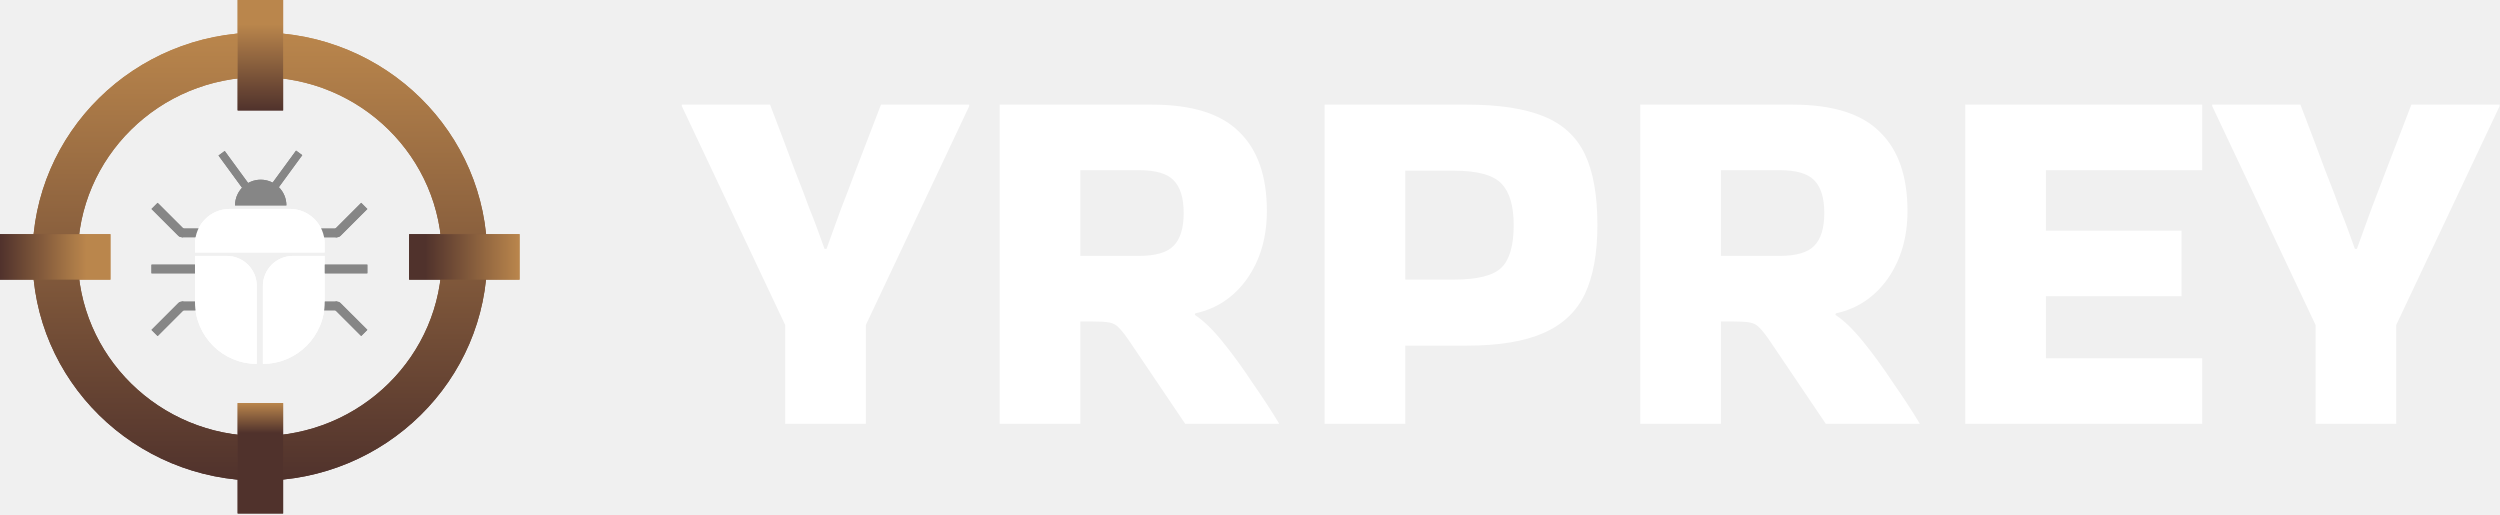
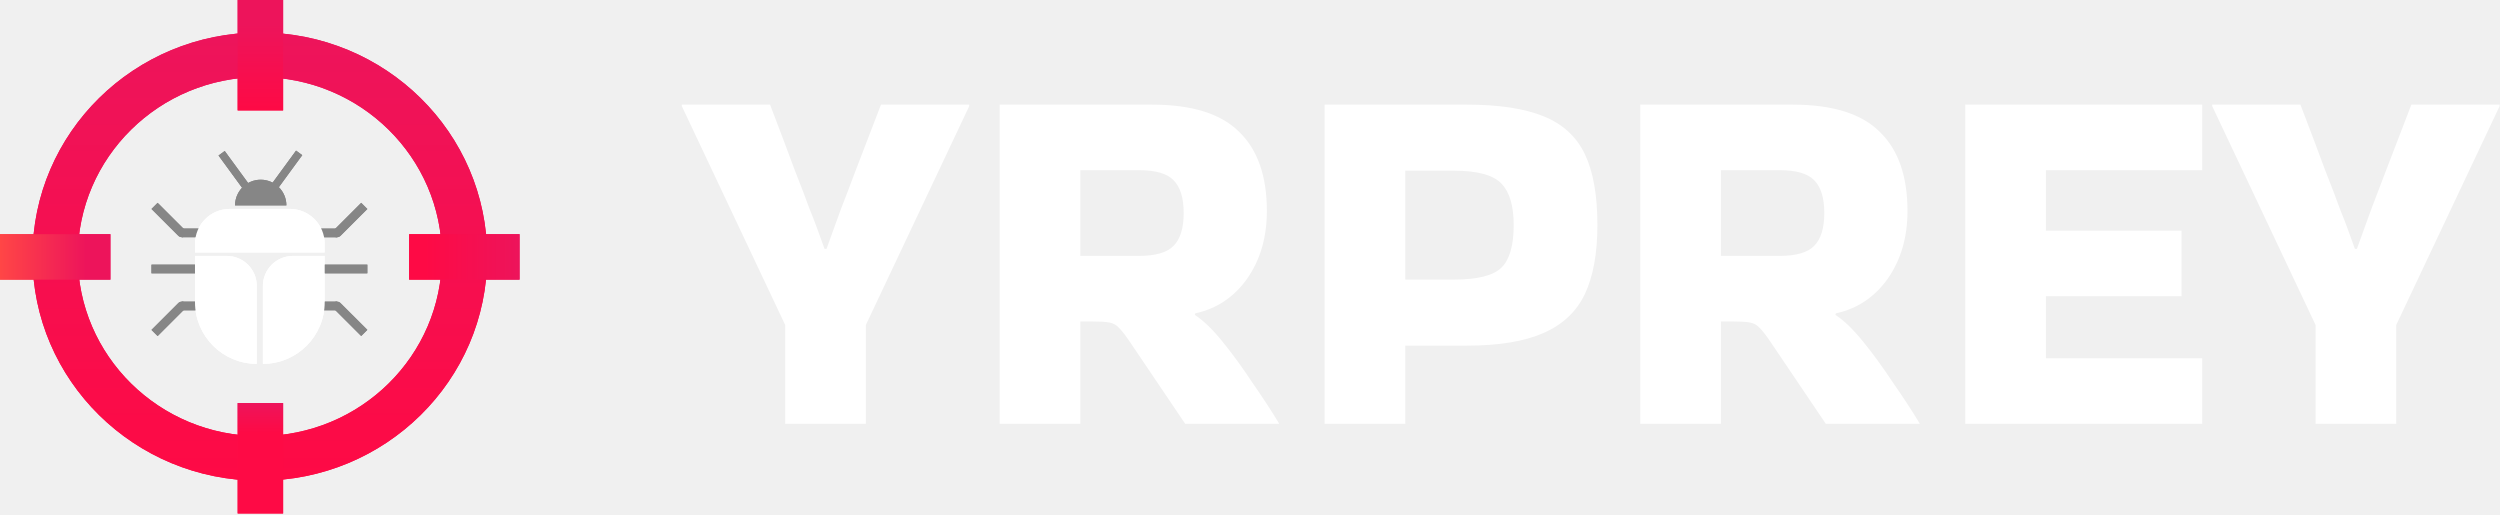
<svg xmlns="http://www.w3.org/2000/svg" width="1214" height="250" viewBox="0 0 1214 250" fill="none">
  <path d="M381.286 205.796V157.806L331.092 51.542V50.807H373.94C379 64.029 383 74.639 385.938 82.638C389.039 90.473 391.406 96.676 393.038 101.246C394.834 105.653 396.221 109.244 397.201 112.019C398.18 114.794 399.241 117.733 400.384 120.834H401.363C402.506 117.733 403.567 114.794 404.546 112.019C405.526 109.244 406.832 105.653 408.464 101.246C410.259 96.676 412.626 90.473 415.565 82.638C418.666 74.639 422.747 64.029 427.807 50.807H470.655V51.542L420.461 157.806V205.796H381.286ZM524.599 205.796H485.423V50.807H559.367C578.792 50.807 592.911 55.215 601.726 64.029C610.704 72.68 615.193 85.494 615.193 102.47C615.193 115.202 612.009 126.139 605.643 135.28C599.277 144.258 590.871 149.889 580.424 152.175L580.179 152.909C584.26 155.521 588.749 159.846 593.646 165.886C598.543 171.926 603.358 178.537 608.092 185.719C612.989 192.738 617.315 199.349 621.069 205.552V205.796H575.527L549.083 166.621C546.798 163.193 544.921 160.744 543.452 159.275C542.146 157.806 540.514 156.908 538.555 156.582C536.759 156.255 533.821 156.092 529.74 156.092H524.599V205.796ZM553.001 82.638H524.599V124.262H553.001C561.163 124.262 566.794 122.63 569.896 119.365C573.16 116.1 574.793 110.795 574.793 103.45C574.793 96.104 573.16 90.799 569.896 87.535C566.794 84.27 561.163 82.638 553.001 82.638ZM682.411 205.796H643.235V50.807H712.283C727.79 50.807 740.195 52.684 749.5 56.439C758.804 60.193 765.496 66.314 769.577 74.802C773.658 83.29 775.698 94.798 775.698 109.326C775.698 123.038 773.658 134.219 769.577 142.87C765.496 151.358 758.804 157.643 749.5 161.724C740.195 165.804 727.79 167.845 712.283 167.845H682.411V205.796ZM705.916 82.882H682.411V135.77H705.916C717.506 135.77 725.26 133.811 729.177 129.893C733.095 125.976 735.053 119.12 735.053 109.326C735.053 100.022 733.095 93.329 729.177 89.249C725.26 85.004 717.506 82.882 705.916 82.882ZM835.68 205.796H796.505V50.807H870.449C889.874 50.807 903.993 55.215 912.808 64.029C921.785 72.68 926.274 85.494 926.274 102.47C926.274 115.202 923.091 126.139 916.725 135.28C910.359 144.258 901.953 149.889 891.506 152.175L891.261 152.909C895.342 155.521 899.831 159.846 904.728 165.886C909.625 171.926 914.44 178.537 919.174 185.719C924.071 192.738 928.396 199.349 932.151 205.552V205.796H886.609L860.165 166.621C857.88 163.193 856.003 160.744 854.534 159.275C853.228 157.806 851.596 156.908 849.637 156.582C847.841 156.255 844.903 156.092 840.822 156.092H835.68V205.796ZM864.083 82.638H835.68V124.262H864.083C872.244 124.262 877.876 122.63 880.977 119.365C884.242 116.1 885.874 110.795 885.874 103.45C885.874 96.104 884.242 90.799 880.977 87.535C877.876 84.27 872.244 82.638 864.083 82.638ZM954.317 205.796V50.807H1069.4V82.638H993.493V112.019H1059.36V143.85H993.493V173.966H1069.4V205.796H954.317ZM1124.44 205.796V157.806L1074.25 51.542V50.807H1117.09C1122.15 64.029 1126.15 74.639 1129.09 82.638C1132.19 90.473 1134.56 96.676 1136.19 101.246C1137.99 105.653 1139.37 109.244 1140.35 112.019C1141.33 114.794 1142.39 117.733 1143.54 120.834H1144.52C1145.66 117.733 1146.72 114.794 1147.7 112.019C1148.68 109.244 1149.98 105.653 1151.62 101.246C1153.41 96.676 1155.78 90.473 1158.72 82.638C1161.82 74.639 1165.9 64.029 1170.96 50.807H1213.81V51.542L1163.61 157.806V205.796H1124.44Z" fill="white" />
  <rect width="9.722" height="4.221" transform="matrix(-1 0 0 1 163.591 146.465)" fill="#868686" />
  <path d="M178.386 160.184L165.391 147.206C164.4 146.217 162.793 146.217 161.801 147.206L160.607 148.399L175.397 163.168L178.386 160.184Z" fill="#868686" />
  <rect x="73.553" y="128.506" width="22.827" height="4.227" fill="#868686" />
  <rect x="88.348" y="146.466" width="9.722" height="4.227" fill="#868686" />
  <path d="M73.553 160.205L86.549 147.208C87.54 146.217 89.146 146.217 90.136 147.208L91.332 148.403L76.542 163.194L73.553 160.205Z" fill="#868686" />
  <rect x="155.56" y="128.506" width="22.827" height="4.227" fill="#868686" />
  <rect x="163.591" y="115.22" width="12.681" height="4.227" transform="rotate(-180 163.591 115.22)" fill="#868686" />
  <path d="M178.386 101.482L165.389 114.479C164.399 115.469 162.793 115.469 161.803 114.479L160.607 113.283L175.397 98.493L178.386 101.482Z" fill="#868686" />
  <rect width="12.681" height="4.221" transform="matrix(1 0 0 -1 88.3477 115.196)" fill="#868686" />
  <path d="M73.553 101.478L86.548 114.455C87.539 115.444 89.146 115.444 90.138 114.455L91.332 113.262L76.542 98.493L73.553 101.478Z" fill="#868686" />
  <path d="M94.689 118.361C94.689 109.022 102.259 101.452 111.597 101.452H140.765C150.103 101.452 157.673 109.022 157.673 118.361V122.588H94.689V118.361Z" fill="white" />
-   <path d="M94.689 124.279H110.118C118.172 124.279 124.701 130.808 124.701 138.862V176.695V176.695C108.126 176.695 94.689 163.258 94.689 146.683V124.279Z" fill="white" />
-   <path d="M127.66 138.862C127.66 130.808 134.19 124.279 142.244 124.279H157.673V146.683C157.673 163.258 144.236 176.695 127.66 176.695V176.695V138.862Z" fill="white" />
+   <path d="M94.689 124.279H110.118C118.172 124.279 124.701 130.808 124.701 138.862V176.695C108.126 176.695 94.689 163.258 94.689 146.683V124.279Z" fill="white" />
+   <path d="M127.66 138.862C127.66 130.808 134.19 124.279 142.244 124.279H157.673V146.683C157.673 163.258 144.236 176.695 127.66 176.695V138.862Z" fill="white" />
  <path d="M139.074 99.73C139.074 96.422 137.76 93.251 135.421 90.912C133.083 88.573 129.911 87.26 126.603 87.26C123.296 87.26 120.124 88.573 117.786 90.912C115.447 93.251 114.133 96.422 114.133 99.73L126.603 99.73H139.074Z" fill="#868686" />
  <rect x="132.31" y="88.799" width="19.408" height="3.737" transform="rotate(-53.8364 132.31 88.7988)" fill="#868686" />
  <rect x="109.119" y="73.31" width="19.408" height="3.737" transform="rotate(53.84 109.119 73.3098)" fill="#868686" />
  <path d="M236.589 124.604C236.589 184.709 187.158 233.435 126.181 233.435C65.204 233.435 15.773 184.709 15.773 124.604C15.773 64.498 65.204 15.773 126.181 15.773C187.158 15.773 236.589 64.498 236.589 124.604ZM37.763 124.604C37.763 172.738 77.349 211.758 126.181 211.758C175.012 211.758 214.598 172.738 214.598 124.604C214.598 76.47 175.012 37.449 126.181 37.449C77.349 37.449 37.763 76.47 37.763 124.604Z" fill="url(#paint0_linear_477_1211)" />
  <rect y="135.792" width="22.082" height="53.627" transform="rotate(-90 0 135.792)" fill="url(#paint1_linear_477_1211)" />
  <rect x="137.483" y="53.627" width="22.082" height="53.627" transform="rotate(-180 137.483 53.627)" fill="url(#paint2_linear_477_1211)" />
  <rect x="137.483" y="249.345" width="22.082" height="53.627" transform="rotate(-180 137.483 249.345)" fill="url(#paint3_linear_477_1211)" />
  <rect x="198.677" y="135.792" width="22.082" height="53.627" transform="rotate(-90 198.677 135.792)" fill="url(#paint4_linear_477_1211)" />
  <rect width="9.722" height="4.221" transform="matrix(-1 0 0 1 163.591 146.465)" fill="#868686" />
  <path d="M178.386 160.184L165.391 147.206C164.4 146.217 162.793 146.217 161.801 147.206L160.607 148.399L175.397 163.168L178.386 160.184Z" fill="#868686" />
  <rect x="73.553" y="128.506" width="22.827" height="4.227" fill="#868686" />
  <rect x="88.348" y="146.466" width="9.722" height="4.227" fill="#868686" />
  <path d="M73.553 160.205L86.549 147.208C87.54 146.217 89.146 146.217 90.136 147.208L91.332 148.403L76.542 163.194L73.553 160.205Z" fill="#868686" />
  <rect x="155.56" y="128.506" width="22.827" height="4.227" fill="#868686" />
  <rect x="163.591" y="115.22" width="12.681" height="4.227" transform="rotate(-180 163.591 115.22)" fill="#868686" />
  <path d="M178.386 101.482L165.389 114.479C164.399 115.469 162.793 115.469 161.803 114.479L160.607 113.283L175.397 98.493L178.386 101.482Z" fill="#868686" />
  <rect width="12.681" height="4.221" transform="matrix(1 0 0 -1 88.3477 115.196)" fill="#868686" />
  <path d="M73.553 101.478L86.548 114.455C87.539 115.444 89.146 115.444 90.138 114.455L91.332 113.262L76.542 98.493L73.553 101.478Z" fill="#868686" />
  <path d="M94.689 118.361C94.689 109.022 102.259 101.452 111.597 101.452H140.765C150.103 101.452 157.673 109.022 157.673 118.361V122.588H94.689V118.361Z" fill="white" />
-   <path d="M94.689 124.279H110.118C118.172 124.279 124.701 130.808 124.701 138.862V176.695V176.695C108.126 176.695 94.689 163.258 94.689 146.683V124.279Z" fill="white" />
-   <path d="M127.66 138.862C127.66 130.808 134.19 124.279 142.244 124.279H157.673V146.683C157.673 163.258 144.236 176.695 127.66 176.695V176.695V138.862Z" fill="white" />
+   <path d="M94.689 124.279H110.118C118.172 124.279 124.701 130.808 124.701 138.862V176.695C108.126 176.695 94.689 163.258 94.689 146.683V124.279Z" fill="white" />
+   <path d="M127.66 138.862C127.66 130.808 134.19 124.279 142.244 124.279H157.673V146.683C157.673 163.258 144.236 176.695 127.66 176.695V138.862Z" fill="white" />
  <path d="M139.074 99.73C139.074 96.422 137.76 93.251 135.421 90.912C133.083 88.573 129.911 87.26 126.603 87.26C123.296 87.26 120.124 88.573 117.786 90.912C115.447 93.251 114.133 96.422 114.133 99.73L126.603 99.73H139.074Z" fill="#868686" />
  <rect x="132.31" y="88.799" width="19.408" height="3.737" transform="rotate(-53.8364 132.31 88.7988)" fill="#868686" />
  <rect x="109.119" y="73.31" width="19.408" height="3.737" transform="rotate(53.84 109.119 73.3098)" fill="#868686" />
  <path d="M236.589 124.604C236.589 184.709 187.158 233.435 126.181 233.435C65.204 233.435 15.773 184.709 15.773 124.604C15.773 64.498 65.204 15.773 126.181 15.773C187.158 15.773 236.589 64.498 236.589 124.604ZM37.763 124.604C37.763 172.738 77.349 211.758 126.181 211.758C175.012 211.758 214.598 172.738 214.598 124.604C214.598 76.47 175.012 37.449 126.181 37.449C77.349 37.449 37.763 76.47 37.763 124.604Z" fill="url(#paint5_linear_477_1211)" />
  <rect y="135.792" width="22.082" height="53.627" transform="rotate(-90 0 135.792)" fill="url(#paint6_linear_477_1211)" />
  <rect x="137.483" y="53.627" width="22.082" height="53.627" transform="rotate(-180 137.483 53.627)" fill="url(#paint7_linear_477_1211)" />
  <rect x="137.483" y="249.345" width="22.082" height="53.627" transform="rotate(-180 137.483 249.345)" fill="url(#paint8_linear_477_1211)" />
  <rect x="198.677" y="135.792" width="22.082" height="53.627" transform="rotate(-90 198.677 135.792)" fill="url(#paint9_linear_477_1211)" />
  <defs>
    <linearGradient id="paint0_linear_477_1211" x1="126.181" y1="15.773" x2="126.181" y2="233.435" gradientUnits="userSpaceOnUse">
-       <stop stop-color="#BA864C" />
-       <stop offset="1" stop-color="#50322C" />
+       <stop stop-color="#ED145B" />
+       <stop offset="1" stop-color="#FE0A45" />
    </linearGradient>
    <linearGradient id="paint1_linear_477_1211" x1="11.041" y1="135.792" x2="11.041" y2="189.419" gradientUnits="userSpaceOnUse">
-       <stop stop-color="#50322C" />
-       <stop offset="0.781" stop-color="#BA864C" />
+       <stop stop-color="#FF4646" />
+       <stop offset="0.781" stop-color="#ED145B" />
    </linearGradient>
    <linearGradient id="paint2_linear_477_1211" x1="148.524" y1="53.627" x2="148.524" y2="107.254" gradientUnits="userSpaceOnUse">
-       <stop stop-color="#50322C" />
-       <stop offset="0.781" stop-color="#BA864C" />
+       <stop stop-color="#FE0A45" />
+       <stop offset="0.781" stop-color="#ED145B" />
    </linearGradient>
    <linearGradient id="paint3_linear_477_1211" x1="148.524" y1="249.345" x2="148.524" y2="302.972" gradientUnits="userSpaceOnUse">
-       <stop offset="0.729" stop-color="#50322C" />
-       <stop offset="1" stop-color="#BA864C" />
+       <stop offset="0.729" stop-color="#FE0A45" />
+       <stop offset="1" stop-color="#ED145B" />
    </linearGradient>
    <linearGradient id="paint4_linear_477_1211" x1="209.718" y1="135.792" x2="209.718" y2="189.419" gradientUnits="userSpaceOnUse">
-       <stop offset="0.146" stop-color="#50322C" />
-       <stop offset="1" stop-color="#BA864C" />
+       <stop offset="0.146" stop-color="#FE0A45" />
+       <stop offset="1" stop-color="#ED145B" />
    </linearGradient>
    <linearGradient id="paint5_linear_477_1211" x1="126.181" y1="15.773" x2="126.181" y2="233.435" gradientUnits="userSpaceOnUse">
-       <stop stop-color="#BA864C" />
-       <stop offset="1" stop-color="#50322C" />
+       <stop stop-color="#ED145B" />
+       <stop offset="1" stop-color="#FE0A45" />
    </linearGradient>
    <linearGradient id="paint6_linear_477_1211" x1="11.041" y1="135.792" x2="11.041" y2="189.419" gradientUnits="userSpaceOnUse">
-       <stop stop-color="#50322C" />
-       <stop offset="0.781" stop-color="#BA864C" />
+       <stop stop-color="#FF4646" />
+       <stop offset="0.781" stop-color="#ED145B" />
    </linearGradient>
    <linearGradient id="paint7_linear_477_1211" x1="148.524" y1="53.627" x2="148.524" y2="107.254" gradientUnits="userSpaceOnUse">
-       <stop stop-color="#50322C" />
-       <stop offset="0.781" stop-color="#BA864C" />
+       <stop stop-color="#FE0A45" />
+       <stop offset="0.781" stop-color="#ED145B" />
    </linearGradient>
    <linearGradient id="paint8_linear_477_1211" x1="148.524" y1="249.345" x2="148.524" y2="302.972" gradientUnits="userSpaceOnUse">
-       <stop offset="0.729" stop-color="#50322C" />
-       <stop offset="1" stop-color="#BA864C" />
+       <stop offset="0.729" stop-color="#FE0A45" />
+       <stop offset="1" stop-color="#ED145B" />
    </linearGradient>
    <linearGradient id="paint9_linear_477_1211" x1="209.718" y1="135.792" x2="209.718" y2="189.419" gradientUnits="userSpaceOnUse">
-       <stop offset="0.146" stop-color="#50322C" />
-       <stop offset="1" stop-color="#BA864C" />
+       <stop offset="0.146" stop-color="#FE0A45" />
+       <stop offset="1" stop-color="#ED145B" />
    </linearGradient>
  </defs>
</svg>
